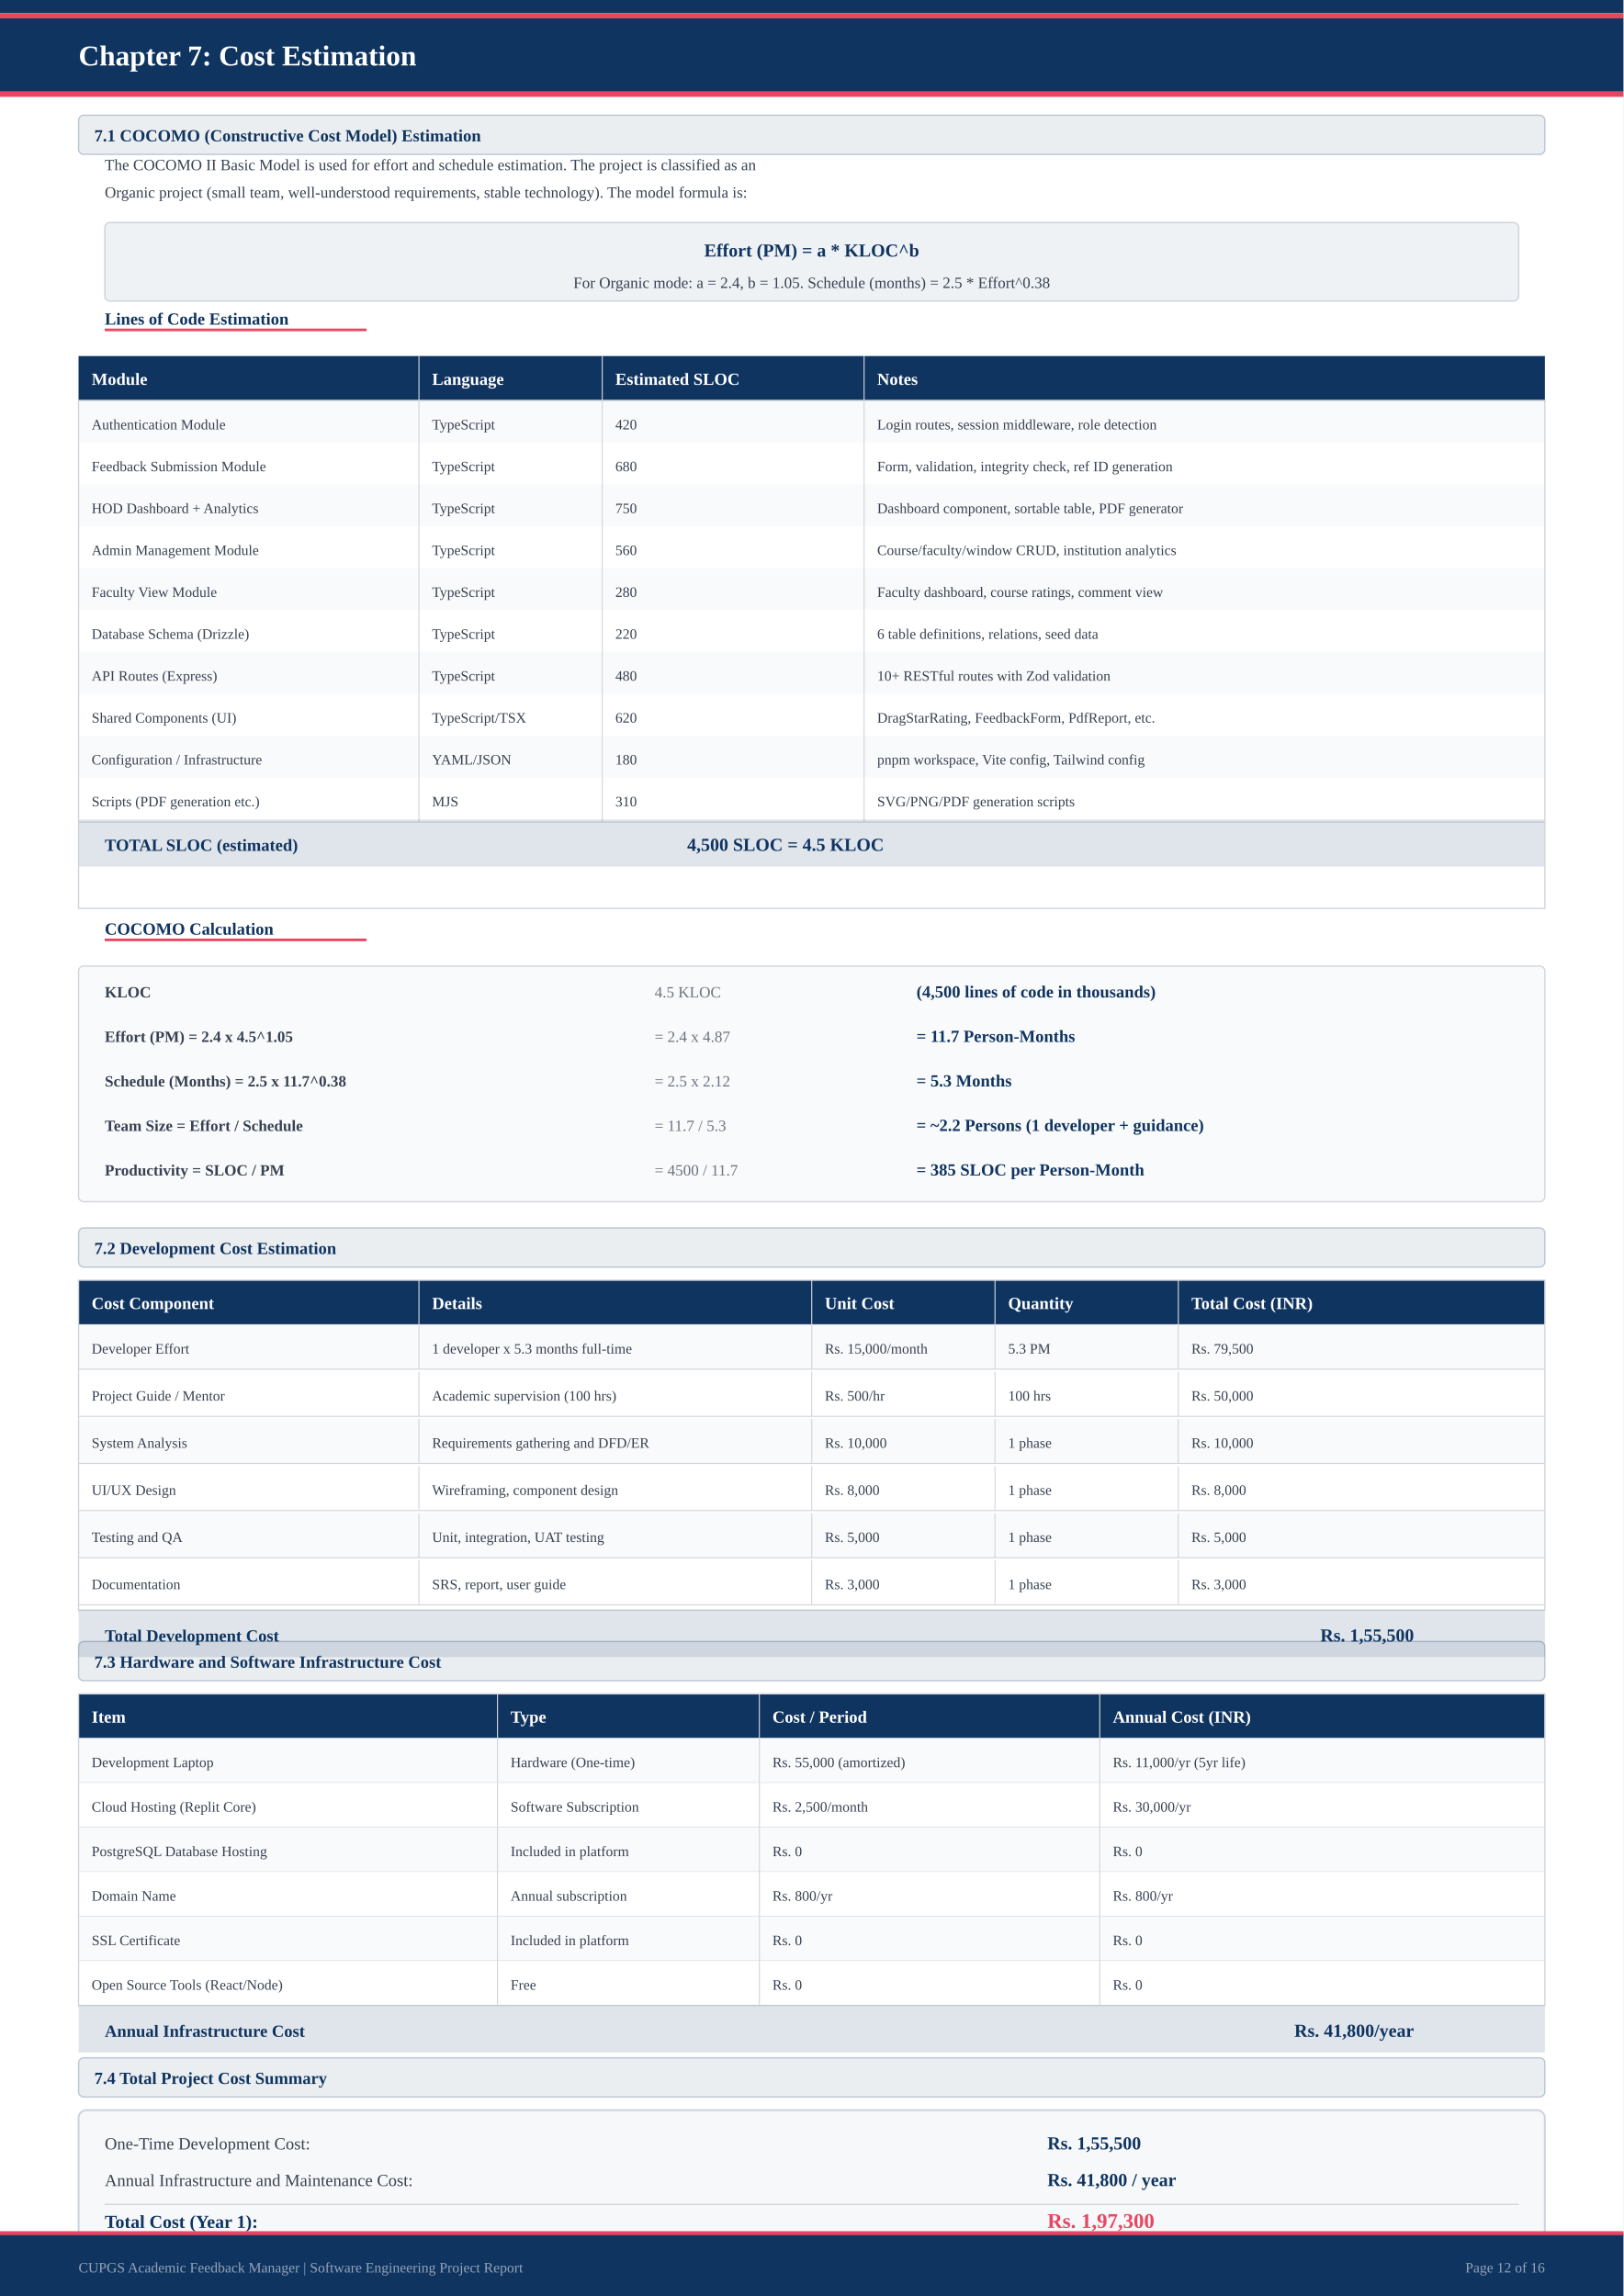
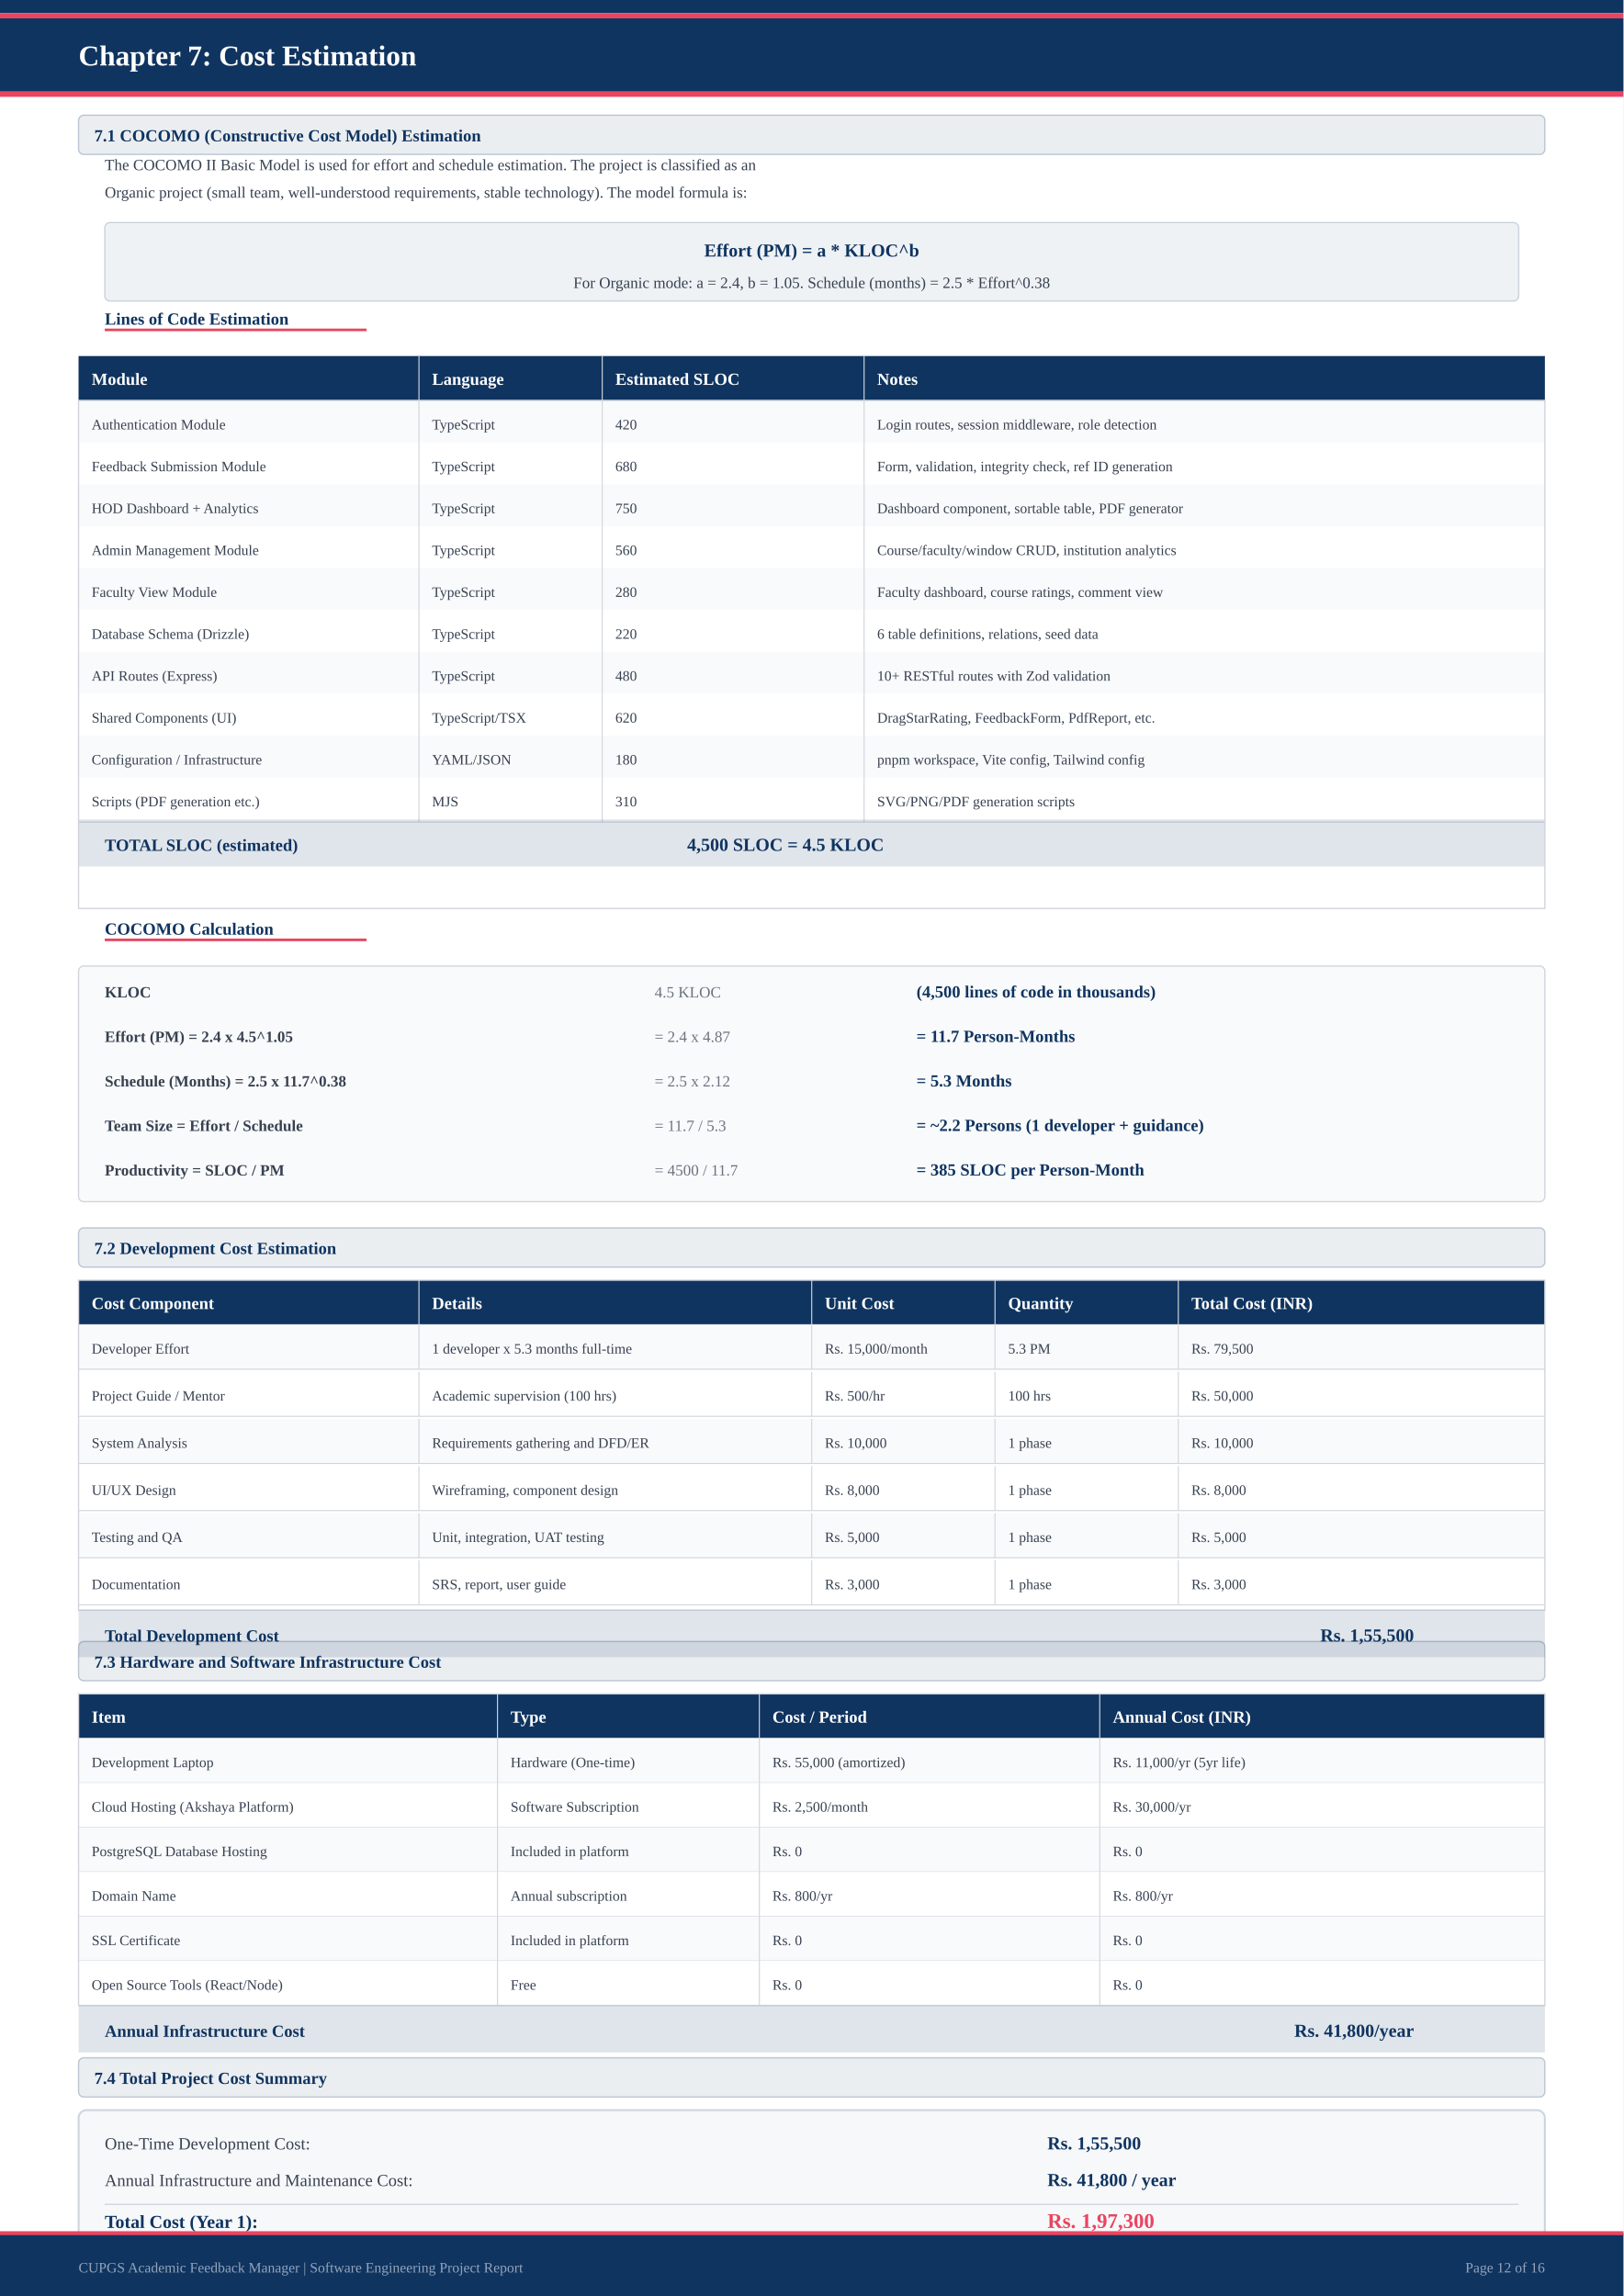
<svg xmlns="http://www.w3.org/2000/svg" width="1240" height="1754" viewBox="0 0 1240 1754" font-family="Times New Roman,Georgia,serif">
  <rect width="1240" height="1754" fill="white" />
  <rect x="0" y="0" width="1240" height="10" fill="#0f3460" />
  <rect x="0" y="10" width="1240" height="4" fill="#e94560" />
  <rect x="0" y="14" width="1240" height="56" fill="#0f3460" />
  <rect x="0" y="70" width="1240" height="4" fill="#e94560" />
  <text x="60" y="50" font-size="22" font-weight="800" fill="#ffffff">Chapter 7: Cost Estimation</text>
  <rect x="60" y="88" width="1120" height="30" rx="4" fill="#0f346015" stroke="#0f346040" stroke-width="1" />
  <text x="72" y="108" font-size="13" font-weight="800" fill="#0f3460">7.1  COCOMO (Constructive Cost Model) Estimation</text>
  <text x="80" y="130" font-size="12" fill="#374151" font-weight="normal">The COCOMO II Basic Model is used for effort and schedule estimation. The project is classified as an</text>
  <text x="80" y="151" font-size="12" fill="#374151" font-weight="normal">Organic project (small team, well-understood requirements, stable technology). The model formula is:</text>
  <rect x="80" y="170" width="1080" height="60" rx="4" fill="#0f346010" stroke="#0f346030" stroke-width="1" />
  <text x="620" y="196" text-anchor="middle" font-size="14" font-weight="700" fill="#0f3460">Effort (PM) = a * KLOC^b</text>
  <text x="620" y="220" text-anchor="middle" font-size="12" fill="#374151">For Organic mode: a = 2.4,  b = 1.05.  Schedule (months) = 2.5 * Effort^0.38</text>
  <text x="80" y="248" font-size="13" font-weight="700" fill="#0f3460">Lines of Code Estimation</text>
  <line x1="80" y1="252" x2="280" y2="252" stroke="#e94560" stroke-width="2" />
  <rect x="60" y="272" width="1120" height="34" fill="#0f3460" />
  <text x="70" y="294" font-size="13" fill="#ffffff" font-weight="700">Module</text>
  <line x1="320" y1="272" x2="320" y2="306" stroke="#d1d5db" stroke-width="0.8" />
  <text x="330" y="294" font-size="13" fill="#ffffff" font-weight="700">Language</text>
  <line x1="460" y1="272" x2="460" y2="306" stroke="#d1d5db" stroke-width="0.8" />
  <text x="470" y="294" font-size="13" fill="#ffffff" font-weight="700">Estimated SLOC</text>
  <line x1="660" y1="272" x2="660" y2="306" stroke="#d1d5db" stroke-width="0.8" />
  <text x="670" y="294" font-size="13" fill="#ffffff" font-weight="700">Notes</text>
  <line x1="60" y1="306" x2="1180" y2="306" stroke="#d1d5db" stroke-width="0.8" />
  <rect x="60" y="306" width="1120" height="34" fill="#f9fafb" />
  <text x="70" y="328" font-size="11" fill="#374151" font-weight="400">Authentication Module</text>
  <line x1="320" y1="306" x2="320" y2="340" stroke="#d1d5db" stroke-width="0.8" />
  <text x="330" y="328" font-size="11" fill="#374151" font-weight="400">TypeScript</text>
  <line x1="460" y1="306" x2="460" y2="340" stroke="#d1d5db" stroke-width="0.8" />
  <text x="470" y="328" font-size="11" fill="#374151" font-weight="400">420</text>
  <line x1="660" y1="306" x2="660" y2="340" stroke="#d1d5db" stroke-width="0.8" />
  <text x="670" y="328" font-size="11" fill="#374151" font-weight="400">Login routes, session middleware, role detection</text>
  <line x1="60" y1="340" x2="1180" y2="340" stroke="#d1d5db" stroke-width="0.8" />
  <rect x="60" y="338" width="1120" height="34" fill="white" />
  <text x="70" y="360" font-size="11" fill="#374151" font-weight="400">Feedback Submission Module</text>
  <line x1="320" y1="338" x2="320" y2="372" stroke="#d1d5db" stroke-width="0.8" />
  <text x="330" y="360" font-size="11" fill="#374151" font-weight="400">TypeScript</text>
  <line x1="460" y1="338" x2="460" y2="372" stroke="#d1d5db" stroke-width="0.8" />
  <text x="470" y="360" font-size="11" fill="#374151" font-weight="400">680</text>
  <line x1="660" y1="338" x2="660" y2="372" stroke="#d1d5db" stroke-width="0.8" />
  <text x="670" y="360" font-size="11" fill="#374151" font-weight="400">Form, validation, integrity check, ref ID generation</text>
  <line x1="60" y1="372" x2="1180" y2="372" stroke="#d1d5db" stroke-width="0.8" />
  <rect x="60" y="370" width="1120" height="34" fill="#f9fafb" />
  <text x="70" y="392" font-size="11" fill="#374151" font-weight="400">HOD Dashboard + Analytics</text>
  <line x1="320" y1="370" x2="320" y2="404" stroke="#d1d5db" stroke-width="0.8" />
  <text x="330" y="392" font-size="11" fill="#374151" font-weight="400">TypeScript</text>
  <line x1="460" y1="370" x2="460" y2="404" stroke="#d1d5db" stroke-width="0.8" />
  <text x="470" y="392" font-size="11" fill="#374151" font-weight="400">750</text>
  <line x1="660" y1="370" x2="660" y2="404" stroke="#d1d5db" stroke-width="0.8" />
  <text x="670" y="392" font-size="11" fill="#374151" font-weight="400">Dashboard component, sortable table, PDF generator</text>
  <line x1="60" y1="404" x2="1180" y2="404" stroke="#d1d5db" stroke-width="0.8" />
  <rect x="60" y="402" width="1120" height="34" fill="white" />
  <text x="70" y="424" font-size="11" fill="#374151" font-weight="400">Admin Management Module</text>
  <line x1="320" y1="402" x2="320" y2="436" stroke="#d1d5db" stroke-width="0.8" />
  <text x="330" y="424" font-size="11" fill="#374151" font-weight="400">TypeScript</text>
  <line x1="460" y1="402" x2="460" y2="436" stroke="#d1d5db" stroke-width="0.8" />
  <text x="470" y="424" font-size="11" fill="#374151" font-weight="400">560</text>
  <line x1="660" y1="402" x2="660" y2="436" stroke="#d1d5db" stroke-width="0.8" />
  <text x="670" y="424" font-size="11" fill="#374151" font-weight="400">Course/faculty/window CRUD, institution analytics</text>
  <line x1="60" y1="436" x2="1180" y2="436" stroke="#d1d5db" stroke-width="0.8" />
  <rect x="60" y="434" width="1120" height="34" fill="#f9fafb" />
  <text x="70" y="456" font-size="11" fill="#374151" font-weight="400">Faculty View Module</text>
  <line x1="320" y1="434" x2="320" y2="468" stroke="#d1d5db" stroke-width="0.8" />
  <text x="330" y="456" font-size="11" fill="#374151" font-weight="400">TypeScript</text>
  <line x1="460" y1="434" x2="460" y2="468" stroke="#d1d5db" stroke-width="0.8" />
  <text x="470" y="456" font-size="11" fill="#374151" font-weight="400">280</text>
  <line x1="660" y1="434" x2="660" y2="468" stroke="#d1d5db" stroke-width="0.8" />
  <text x="670" y="456" font-size="11" fill="#374151" font-weight="400">Faculty dashboard, course ratings, comment view</text>
  <line x1="60" y1="468" x2="1180" y2="468" stroke="#d1d5db" stroke-width="0.8" />
  <rect x="60" y="466" width="1120" height="34" fill="white" />
  <text x="70" y="488" font-size="11" fill="#374151" font-weight="400">Database Schema (Drizzle)</text>
  <line x1="320" y1="466" x2="320" y2="500" stroke="#d1d5db" stroke-width="0.8" />
  <text x="330" y="488" font-size="11" fill="#374151" font-weight="400">TypeScript</text>
  <line x1="460" y1="466" x2="460" y2="500" stroke="#d1d5db" stroke-width="0.8" />
  <text x="470" y="488" font-size="11" fill="#374151" font-weight="400">220</text>
  <line x1="660" y1="466" x2="660" y2="500" stroke="#d1d5db" stroke-width="0.8" />
  <text x="670" y="488" font-size="11" fill="#374151" font-weight="400">6 table definitions, relations, seed data</text>
  <line x1="60" y1="500" x2="1180" y2="500" stroke="#d1d5db" stroke-width="0.8" />
  <rect x="60" y="498" width="1120" height="34" fill="#f9fafb" />
  <text x="70" y="520" font-size="11" fill="#374151" font-weight="400">API Routes (Express)</text>
  <line x1="320" y1="498" x2="320" y2="532" stroke="#d1d5db" stroke-width="0.8" />
  <text x="330" y="520" font-size="11" fill="#374151" font-weight="400">TypeScript</text>
  <line x1="460" y1="498" x2="460" y2="532" stroke="#d1d5db" stroke-width="0.8" />
  <text x="470" y="520" font-size="11" fill="#374151" font-weight="400">480</text>
  <line x1="660" y1="498" x2="660" y2="532" stroke="#d1d5db" stroke-width="0.8" />
  <text x="670" y="520" font-size="11" fill="#374151" font-weight="400">10+ RESTful routes with Zod validation</text>
  <line x1="60" y1="532" x2="1180" y2="532" stroke="#d1d5db" stroke-width="0.8" />
  <rect x="60" y="530" width="1120" height="34" fill="white" />
  <text x="70" y="552" font-size="11" fill="#374151" font-weight="400">Shared Components (UI)</text>
  <line x1="320" y1="530" x2="320" y2="564" stroke="#d1d5db" stroke-width="0.8" />
  <text x="330" y="552" font-size="11" fill="#374151" font-weight="400">TypeScript/TSX</text>
  <line x1="460" y1="530" x2="460" y2="564" stroke="#d1d5db" stroke-width="0.8" />
  <text x="470" y="552" font-size="11" fill="#374151" font-weight="400">620</text>
  <line x1="660" y1="530" x2="660" y2="564" stroke="#d1d5db" stroke-width="0.8" />
  <text x="670" y="552" font-size="11" fill="#374151" font-weight="400">DragStarRating, FeedbackForm, PdfReport, etc.</text>
  <line x1="60" y1="564" x2="1180" y2="564" stroke="#d1d5db" stroke-width="0.8" />
  <rect x="60" y="562" width="1120" height="34" fill="#f9fafb" />
  <text x="70" y="584" font-size="11" fill="#374151" font-weight="400">Configuration / Infrastructure</text>
  <line x1="320" y1="562" x2="320" y2="596" stroke="#d1d5db" stroke-width="0.8" />
  <text x="330" y="584" font-size="11" fill="#374151" font-weight="400">YAML/JSON</text>
  <line x1="460" y1="562" x2="460" y2="596" stroke="#d1d5db" stroke-width="0.8" />
  <text x="470" y="584" font-size="11" fill="#374151" font-weight="400">180</text>
  <line x1="660" y1="562" x2="660" y2="596" stroke="#d1d5db" stroke-width="0.8" />
  <text x="670" y="584" font-size="11" fill="#374151" font-weight="400">pnpm workspace, Vite config, Tailwind config</text>
  <line x1="60" y1="596" x2="1180" y2="596" stroke="#d1d5db" stroke-width="0.8" />
  <rect x="60" y="594" width="1120" height="34" fill="white" />
  <text x="70" y="616" font-size="11" fill="#374151" font-weight="400">Scripts (PDF generation etc.)</text>
  <line x1="320" y1="594" x2="320" y2="628" stroke="#d1d5db" stroke-width="0.8" />
  <text x="330" y="616" font-size="11" fill="#374151" font-weight="400">MJS</text>
  <line x1="460" y1="594" x2="460" y2="628" stroke="#d1d5db" stroke-width="0.8" />
  <text x="470" y="616" font-size="11" fill="#374151" font-weight="400">310</text>
  <line x1="660" y1="594" x2="660" y2="628" stroke="#d1d5db" stroke-width="0.8" />
  <text x="670" y="616" font-size="11" fill="#374151" font-weight="400">SVG/PNG/PDF generation scripts</text>
  <line x1="60" y1="628" x2="1180" y2="628" stroke="#d1d5db" stroke-width="0.8" />
  <rect x="60" y="626" width="1120" height="36" fill="#0f346020" />
  <text x="80" y="650" font-size="13" font-weight="700" fill="#0f3460">TOTAL SLOC (estimated)</text>
  <text x="600" y="650" text-anchor="middle" font-size="14" font-weight="900" fill="#0f3460">4,500 SLOC  =  4.5 KLOC</text>
  <rect x="60" y="306" width="1120" height="388" fill="none" stroke="#d1d5db" stroke-width="1" />
  <text x="80" y="714" font-size="13" font-weight="700" fill="#0f3460">COCOMO Calculation</text>
  <line x1="80" y1="718" x2="280" y2="718" stroke="#e94560" stroke-width="2" />
  <rect x="60" y="738" width="1120" height="180" rx="4" fill="#f9fafb" stroke="#d1d5db" stroke-width="1" />
  <text x="80" y="762" font-size="12" font-weight="700" fill="#374151">KLOC</text>
  <text x="500" y="762" font-size="12" fill="#6b7280">4.5 KLOC</text>
  <text x="700" y="762" font-size="13" font-weight="700" fill="#0f3460">(4,500 lines of code in thousands)</text>
  <text x="80" y="796" font-size="12" font-weight="700" fill="#374151">Effort (PM) = 2.4 x 4.5^1.05</text>
  <text x="500" y="796" font-size="12" fill="#6b7280">= 2.4 x 4.87</text>
  <text x="700" y="796" font-size="13" font-weight="700" fill="#0f3460">= 11.7 Person-Months</text>
  <text x="80" y="830" font-size="12" font-weight="700" fill="#374151">Schedule (Months) = 2.5 x 11.7^0.38</text>
  <text x="500" y="830" font-size="12" fill="#6b7280">= 2.5 x 2.12</text>
  <text x="700" y="830" font-size="13" font-weight="700" fill="#0f3460">= 5.3 Months</text>
  <text x="80" y="864" font-size="12" font-weight="700" fill="#374151">Team Size = Effort / Schedule</text>
  <text x="500" y="864" font-size="12" fill="#6b7280">= 11.7 / 5.3</text>
  <text x="700" y="864" font-size="13" font-weight="700" fill="#0f3460">= ~2.2 Persons (1 developer + guidance)</text>
  <text x="80" y="898" font-size="12" font-weight="700" fill="#374151">Productivity = SLOC / PM</text>
  <text x="500" y="898" font-size="12" fill="#6b7280">= 4500 / 11.7</text>
  <text x="700" y="898" font-size="13" font-weight="700" fill="#0f3460">= 385 SLOC per Person-Month</text>
  <rect x="60" y="938" width="1120" height="30" rx="4" fill="#0f346015" stroke="#0f346040" stroke-width="1" />
  <text x="72" y="958" font-size="13" font-weight="800" fill="#0f3460">7.2  Development Cost Estimation</text>
  <rect x="60" y="978" width="1120" height="34" fill="#0f3460" />
  <text x="70" y="1000" font-size="13" fill="#ffffff" font-weight="700">Cost Component</text>
  <line x1="320" y1="978" x2="320" y2="1012" stroke="#d1d5db" stroke-width="0.8" />
  <text x="330" y="1000" font-size="13" fill="#ffffff" font-weight="700">Details</text>
  <line x1="620" y1="978" x2="620" y2="1012" stroke="#d1d5db" stroke-width="0.8" />
  <text x="630" y="1000" font-size="13" fill="#ffffff" font-weight="700">Unit Cost</text>
  <line x1="760" y1="978" x2="760" y2="1012" stroke="#d1d5db" stroke-width="0.8" />
  <text x="770" y="1000" font-size="13" fill="#ffffff" font-weight="700">Quantity</text>
  <line x1="900" y1="978" x2="900" y2="1012" stroke="#d1d5db" stroke-width="0.8" />
  <text x="910" y="1000" font-size="13" fill="#ffffff" font-weight="700">Total Cost (INR)</text>
  <line x1="60" y1="1012" x2="1180" y2="1012" stroke="#d1d5db" stroke-width="0.8" />
  <rect x="60" y="1012" width="1120" height="34" fill="#f9fafb" />
  <text x="70" y="1034" font-size="11" fill="#374151" font-weight="400">Developer Effort</text>
  <line x1="320" y1="1012" x2="320" y2="1046" stroke="#d1d5db" stroke-width="0.8" />
  <text x="330" y="1034" font-size="11" fill="#374151" font-weight="400">1 developer x 5.3 months full-time</text>
  <line x1="620" y1="1012" x2="620" y2="1046" stroke="#d1d5db" stroke-width="0.8" />
  <text x="630" y="1034" font-size="11" fill="#374151" font-weight="400">Rs. 15,000/month</text>
  <line x1="760" y1="1012" x2="760" y2="1046" stroke="#d1d5db" stroke-width="0.8" />
  <text x="770" y="1034" font-size="11" fill="#374151" font-weight="400">5.3 PM</text>
  <line x1="900" y1="1012" x2="900" y2="1046" stroke="#d1d5db" stroke-width="0.8" />
  <text x="910" y="1034" font-size="11" fill="#374151" font-weight="400">Rs. 79,500</text>
  <line x1="60" y1="1046" x2="1180" y2="1046" stroke="#d1d5db" stroke-width="0.8" />
  <rect x="60" y="1048" width="1120" height="34" fill="white" />
  <text x="70" y="1070" font-size="11" fill="#374151" font-weight="400">Project Guide / Mentor</text>
  <line x1="320" y1="1048" x2="320" y2="1082" stroke="#d1d5db" stroke-width="0.8" />
  <text x="330" y="1070" font-size="11" fill="#374151" font-weight="400">Academic supervision (100 hrs)</text>
  <line x1="620" y1="1048" x2="620" y2="1082" stroke="#d1d5db" stroke-width="0.8" />
  <text x="630" y="1070" font-size="11" fill="#374151" font-weight="400">Rs. 500/hr</text>
  <line x1="760" y1="1048" x2="760" y2="1082" stroke="#d1d5db" stroke-width="0.8" />
  <text x="770" y="1070" font-size="11" fill="#374151" font-weight="400">100 hrs</text>
  <line x1="900" y1="1048" x2="900" y2="1082" stroke="#d1d5db" stroke-width="0.8" />
  <text x="910" y="1070" font-size="11" fill="#374151" font-weight="400">Rs. 50,000</text>
  <line x1="60" y1="1082" x2="1180" y2="1082" stroke="#d1d5db" stroke-width="0.8" />
  <rect x="60" y="1084" width="1120" height="34" fill="#f9fafb" />
  <text x="70" y="1106" font-size="11" fill="#374151" font-weight="400">System Analysis</text>
  <line x1="320" y1="1084" x2="320" y2="1118" stroke="#d1d5db" stroke-width="0.8" />
  <text x="330" y="1106" font-size="11" fill="#374151" font-weight="400">Requirements gathering and DFD/ER</text>
  <line x1="620" y1="1084" x2="620" y2="1118" stroke="#d1d5db" stroke-width="0.8" />
  <text x="630" y="1106" font-size="11" fill="#374151" font-weight="400">Rs. 10,000</text>
  <line x1="760" y1="1084" x2="760" y2="1118" stroke="#d1d5db" stroke-width="0.8" />
  <text x="770" y="1106" font-size="11" fill="#374151" font-weight="400">1 phase</text>
  <line x1="900" y1="1084" x2="900" y2="1118" stroke="#d1d5db" stroke-width="0.8" />
  <text x="910" y="1106" font-size="11" fill="#374151" font-weight="400">Rs. 10,000</text>
  <line x1="60" y1="1118" x2="1180" y2="1118" stroke="#d1d5db" stroke-width="0.8" />
  <rect x="60" y="1120" width="1120" height="34" fill="white" />
  <text x="70" y="1142" font-size="11" fill="#374151" font-weight="400">UI/UX Design</text>
  <line x1="320" y1="1120" x2="320" y2="1154" stroke="#d1d5db" stroke-width="0.8" />
  <text x="330" y="1142" font-size="11" fill="#374151" font-weight="400">Wireframing, component design</text>
  <line x1="620" y1="1120" x2="620" y2="1154" stroke="#d1d5db" stroke-width="0.8" />
  <text x="630" y="1142" font-size="11" fill="#374151" font-weight="400">Rs. 8,000</text>
  <line x1="760" y1="1120" x2="760" y2="1154" stroke="#d1d5db" stroke-width="0.8" />
  <text x="770" y="1142" font-size="11" fill="#374151" font-weight="400">1 phase</text>
  <line x1="900" y1="1120" x2="900" y2="1154" stroke="#d1d5db" stroke-width="0.8" />
  <text x="910" y="1142" font-size="11" fill="#374151" font-weight="400">Rs. 8,000</text>
  <line x1="60" y1="1154" x2="1180" y2="1154" stroke="#d1d5db" stroke-width="0.8" />
  <rect x="60" y="1156" width="1120" height="34" fill="#f9fafb" />
  <text x="70" y="1178" font-size="11" fill="#374151" font-weight="400">Testing and QA</text>
  <line x1="320" y1="1156" x2="320" y2="1190" stroke="#d1d5db" stroke-width="0.8" />
  <text x="330" y="1178" font-size="11" fill="#374151" font-weight="400">Unit, integration, UAT testing</text>
  <line x1="620" y1="1156" x2="620" y2="1190" stroke="#d1d5db" stroke-width="0.8" />
  <text x="630" y="1178" font-size="11" fill="#374151" font-weight="400">Rs. 5,000</text>
  <line x1="760" y1="1156" x2="760" y2="1190" stroke="#d1d5db" stroke-width="0.8" />
  <text x="770" y="1178" font-size="11" fill="#374151" font-weight="400">1 phase</text>
  <line x1="900" y1="1156" x2="900" y2="1190" stroke="#d1d5db" stroke-width="0.8" />
  <text x="910" y="1178" font-size="11" fill="#374151" font-weight="400">Rs. 5,000</text>
  <line x1="60" y1="1190" x2="1180" y2="1190" stroke="#d1d5db" stroke-width="0.8" />
  <rect x="60" y="1192" width="1120" height="34" fill="white" />
  <text x="70" y="1214" font-size="11" fill="#374151" font-weight="400">Documentation</text>
  <line x1="320" y1="1192" x2="320" y2="1226" stroke="#d1d5db" stroke-width="0.8" />
  <text x="330" y="1214" font-size="11" fill="#374151" font-weight="400">SRS, report, user guide</text>
  <line x1="620" y1="1192" x2="620" y2="1226" stroke="#d1d5db" stroke-width="0.8" />
  <text x="630" y="1214" font-size="11" fill="#374151" font-weight="400">Rs. 3,000</text>
  <line x1="760" y1="1192" x2="760" y2="1226" stroke="#d1d5db" stroke-width="0.8" />
  <text x="770" y="1214" font-size="11" fill="#374151" font-weight="400">1 phase</text>
  <line x1="900" y1="1192" x2="900" y2="1226" stroke="#d1d5db" stroke-width="0.8" />
  <text x="910" y="1214" font-size="11" fill="#374151" font-weight="400">Rs. 3,000</text>
  <line x1="60" y1="1226" x2="1180" y2="1226" stroke="#d1d5db" stroke-width="0.8" />
  <rect x="60" y="978" width="1120" height="252" fill="none" stroke="#d1d5db" stroke-width="1" />
  <rect x="60" y="1230" width="1120" height="36" fill="#0f346020" />
  <text x="80" y="1254" font-size="13" font-weight="700" fill="#0f3460">Total Development Cost</text>
  <text x="1080" y="1254" text-anchor="end" font-size="14" font-weight="900" fill="#0f3460">Rs. 1,55,500</text>
  <rect x="60" y="1254" width="1120" height="30" rx="4" fill="#0f346015" stroke="#0f346040" stroke-width="1" />
  <text x="72" y="1274" font-size="13" font-weight="800" fill="#0f3460">7.3  Hardware and Software Infrastructure Cost</text>
  <rect x="60" y="1294" width="1120" height="34" fill="#0f3460" />
  <text x="70" y="1316" font-size="13" fill="#ffffff" font-weight="700">Item</text>
  <line x1="380" y1="1294" x2="380" y2="1328" stroke="#d1d5db" stroke-width="0.8" />
  <text x="390" y="1316" font-size="13" fill="#ffffff" font-weight="700">Type</text>
  <line x1="580" y1="1294" x2="580" y2="1328" stroke="#d1d5db" stroke-width="0.8" />
  <text x="590" y="1316" font-size="13" fill="#ffffff" font-weight="700">Cost / Period</text>
  <line x1="840" y1="1294" x2="840" y2="1328" stroke="#d1d5db" stroke-width="0.8" />
  <text x="850" y="1316" font-size="13" fill="#ffffff" font-weight="700">Annual Cost (INR)</text>
  <line x1="60" y1="1328" x2="1180" y2="1328" stroke="#d1d5db" stroke-width="0.8" />
  <rect x="60" y="1328" width="1120" height="34" fill="#f9fafb" />
  <text x="70" y="1350" font-size="11" fill="#374151" font-weight="400">Development Laptop</text>
  <line x1="380" y1="1328" x2="380" y2="1362" stroke="#d1d5db" stroke-width="0.8" />
  <text x="390" y="1350" font-size="11" fill="#374151" font-weight="400">Hardware (One-time)</text>
  <line x1="580" y1="1328" x2="580" y2="1362" stroke="#d1d5db" stroke-width="0.8" />
  <text x="590" y="1350" font-size="11" fill="#374151" font-weight="400">Rs. 55,000 (amortized)</text>
  <line x1="840" y1="1328" x2="840" y2="1362" stroke="#d1d5db" stroke-width="0.8" />
  <text x="850" y="1350" font-size="11" fill="#374151" font-weight="400">Rs. 11,000/yr (5yr life)</text>
  <line x1="60" y1="1362" x2="1180" y2="1362" stroke="#d1d5db" stroke-width="0.8" />
  <rect x="60" y="1362" width="1120" height="34" fill="white" />
-   <text x="70" y="1384" font-size="11" fill="#374151" font-weight="400">Cloud Hosting (Replit Core)</text>
+   <text x="70" y="1384" font-size="11" fill="#374151" font-weight="400">Cloud Hosting (Akshaya Platform)</text>
  <line x1="380" y1="1362" x2="380" y2="1396" stroke="#d1d5db" stroke-width="0.8" />
  <text x="390" y="1384" font-size="11" fill="#374151" font-weight="400">Software Subscription</text>
  <line x1="580" y1="1362" x2="580" y2="1396" stroke="#d1d5db" stroke-width="0.8" />
  <text x="590" y="1384" font-size="11" fill="#374151" font-weight="400">Rs. 2,500/month</text>
  <line x1="840" y1="1362" x2="840" y2="1396" stroke="#d1d5db" stroke-width="0.8" />
  <text x="850" y="1384" font-size="11" fill="#374151" font-weight="400">Rs. 30,000/yr</text>
  <line x1="60" y1="1396" x2="1180" y2="1396" stroke="#d1d5db" stroke-width="0.8" />
  <rect x="60" y="1396" width="1120" height="34" fill="#f9fafb" />
  <text x="70" y="1418" font-size="11" fill="#374151" font-weight="400">PostgreSQL Database Hosting</text>
  <line x1="380" y1="1396" x2="380" y2="1430" stroke="#d1d5db" stroke-width="0.8" />
  <text x="390" y="1418" font-size="11" fill="#374151" font-weight="400">Included in platform</text>
  <line x1="580" y1="1396" x2="580" y2="1430" stroke="#d1d5db" stroke-width="0.8" />
  <text x="590" y="1418" font-size="11" fill="#374151" font-weight="400">Rs. 0</text>
  <line x1="840" y1="1396" x2="840" y2="1430" stroke="#d1d5db" stroke-width="0.8" />
  <text x="850" y="1418" font-size="11" fill="#374151" font-weight="400">Rs. 0</text>
  <line x1="60" y1="1430" x2="1180" y2="1430" stroke="#d1d5db" stroke-width="0.8" />
  <rect x="60" y="1430" width="1120" height="34" fill="white" />
  <text x="70" y="1452" font-size="11" fill="#374151" font-weight="400">Domain Name</text>
  <line x1="380" y1="1430" x2="380" y2="1464" stroke="#d1d5db" stroke-width="0.8" />
  <text x="390" y="1452" font-size="11" fill="#374151" font-weight="400">Annual subscription</text>
  <line x1="580" y1="1430" x2="580" y2="1464" stroke="#d1d5db" stroke-width="0.8" />
  <text x="590" y="1452" font-size="11" fill="#374151" font-weight="400">Rs. 800/yr</text>
  <line x1="840" y1="1430" x2="840" y2="1464" stroke="#d1d5db" stroke-width="0.8" />
  <text x="850" y="1452" font-size="11" fill="#374151" font-weight="400">Rs. 800/yr</text>
  <line x1="60" y1="1464" x2="1180" y2="1464" stroke="#d1d5db" stroke-width="0.8" />
  <rect x="60" y="1464" width="1120" height="34" fill="#f9fafb" />
  <text x="70" y="1486" font-size="11" fill="#374151" font-weight="400">SSL Certificate</text>
  <line x1="380" y1="1464" x2="380" y2="1498" stroke="#d1d5db" stroke-width="0.8" />
  <text x="390" y="1486" font-size="11" fill="#374151" font-weight="400">Included in platform</text>
  <line x1="580" y1="1464" x2="580" y2="1498" stroke="#d1d5db" stroke-width="0.8" />
  <text x="590" y="1486" font-size="11" fill="#374151" font-weight="400">Rs. 0</text>
  <line x1="840" y1="1464" x2="840" y2="1498" stroke="#d1d5db" stroke-width="0.8" />
  <text x="850" y="1486" font-size="11" fill="#374151" font-weight="400">Rs. 0</text>
  <line x1="60" y1="1498" x2="1180" y2="1498" stroke="#d1d5db" stroke-width="0.8" />
  <rect x="60" y="1498" width="1120" height="34" fill="white" />
  <text x="70" y="1520" font-size="11" fill="#374151" font-weight="400">Open Source Tools (React/Node)</text>
  <line x1="380" y1="1498" x2="380" y2="1532" stroke="#d1d5db" stroke-width="0.8" />
  <text x="390" y="1520" font-size="11" fill="#374151" font-weight="400">Free</text>
  <line x1="580" y1="1498" x2="580" y2="1532" stroke="#d1d5db" stroke-width="0.8" />
  <text x="590" y="1520" font-size="11" fill="#374151" font-weight="400">Rs. 0</text>
  <line x1="840" y1="1498" x2="840" y2="1532" stroke="#d1d5db" stroke-width="0.8" />
  <text x="850" y="1520" font-size="11" fill="#374151" font-weight="400">Rs. 0</text>
  <line x1="60" y1="1532" x2="1180" y2="1532" stroke="#d1d5db" stroke-width="0.8" />
  <rect x="60" y="1294" width="1120" height="238" fill="none" stroke="#d1d5db" stroke-width="1" />
  <rect x="60" y="1532" width="1120" height="36" fill="#0f346020" />
  <text x="80" y="1556" font-size="13" font-weight="700" fill="#0f3460">Annual Infrastructure Cost</text>
  <text x="1080" y="1556" text-anchor="end" font-size="14" font-weight="900" fill="#0f3460">Rs. 41,800/year</text>
  <rect x="60" y="1572" width="1120" height="30" rx="4" fill="#0f346015" stroke="#0f346040" stroke-width="1" />
  <text x="72" y="1592" font-size="13" font-weight="800" fill="#0f3460">7.4  Total Project Cost Summary</text>
  <rect x="60" y="1612" width="1120" height="100" rx="6" fill="#0f346008" stroke="#0f346030" stroke-width="1.5" />
  <text x="80" y="1642" font-size="13" fill="#374151">One-Time Development Cost:</text>
  <text x="800" y="1642" font-size="14" font-weight="700" fill="#0f3460">Rs. 1,55,500</text>
  <text x="80" y="1670" font-size="13" fill="#374151">Annual Infrastructure and Maintenance Cost:</text>
  <text x="800" y="1670" font-size="14" font-weight="700" fill="#0f3460">Rs. 41,800 / year</text>
  <line x1="80" y1="1684" x2="1160" y2="1684" stroke="#d1d5db" stroke-width="1" />
  <text x="80" y="1702" font-size="14" font-weight="700" fill="#0f3460">Total Cost (Year 1):</text>
  <text x="800" y="1702" font-size="16" font-weight="900" fill="#e94560">Rs. 1,97,300</text>
  <rect x="0" y="1706" width="1240" height="48" fill="#0f3460" />
  <line x1="0" y1="1706" x2="1240" y2="1706" stroke="#e94560" stroke-width="3" />
  <text x="60" y="1736" font-size="11" fill="#94a3b8">CUPGS Academic Feedback Manager  |  Software Engineering Project Report</text>
  <text x="1180" y="1736" text-anchor="end" font-size="11" fill="#94a3b8">Page 12 of 16</text>
</svg>
